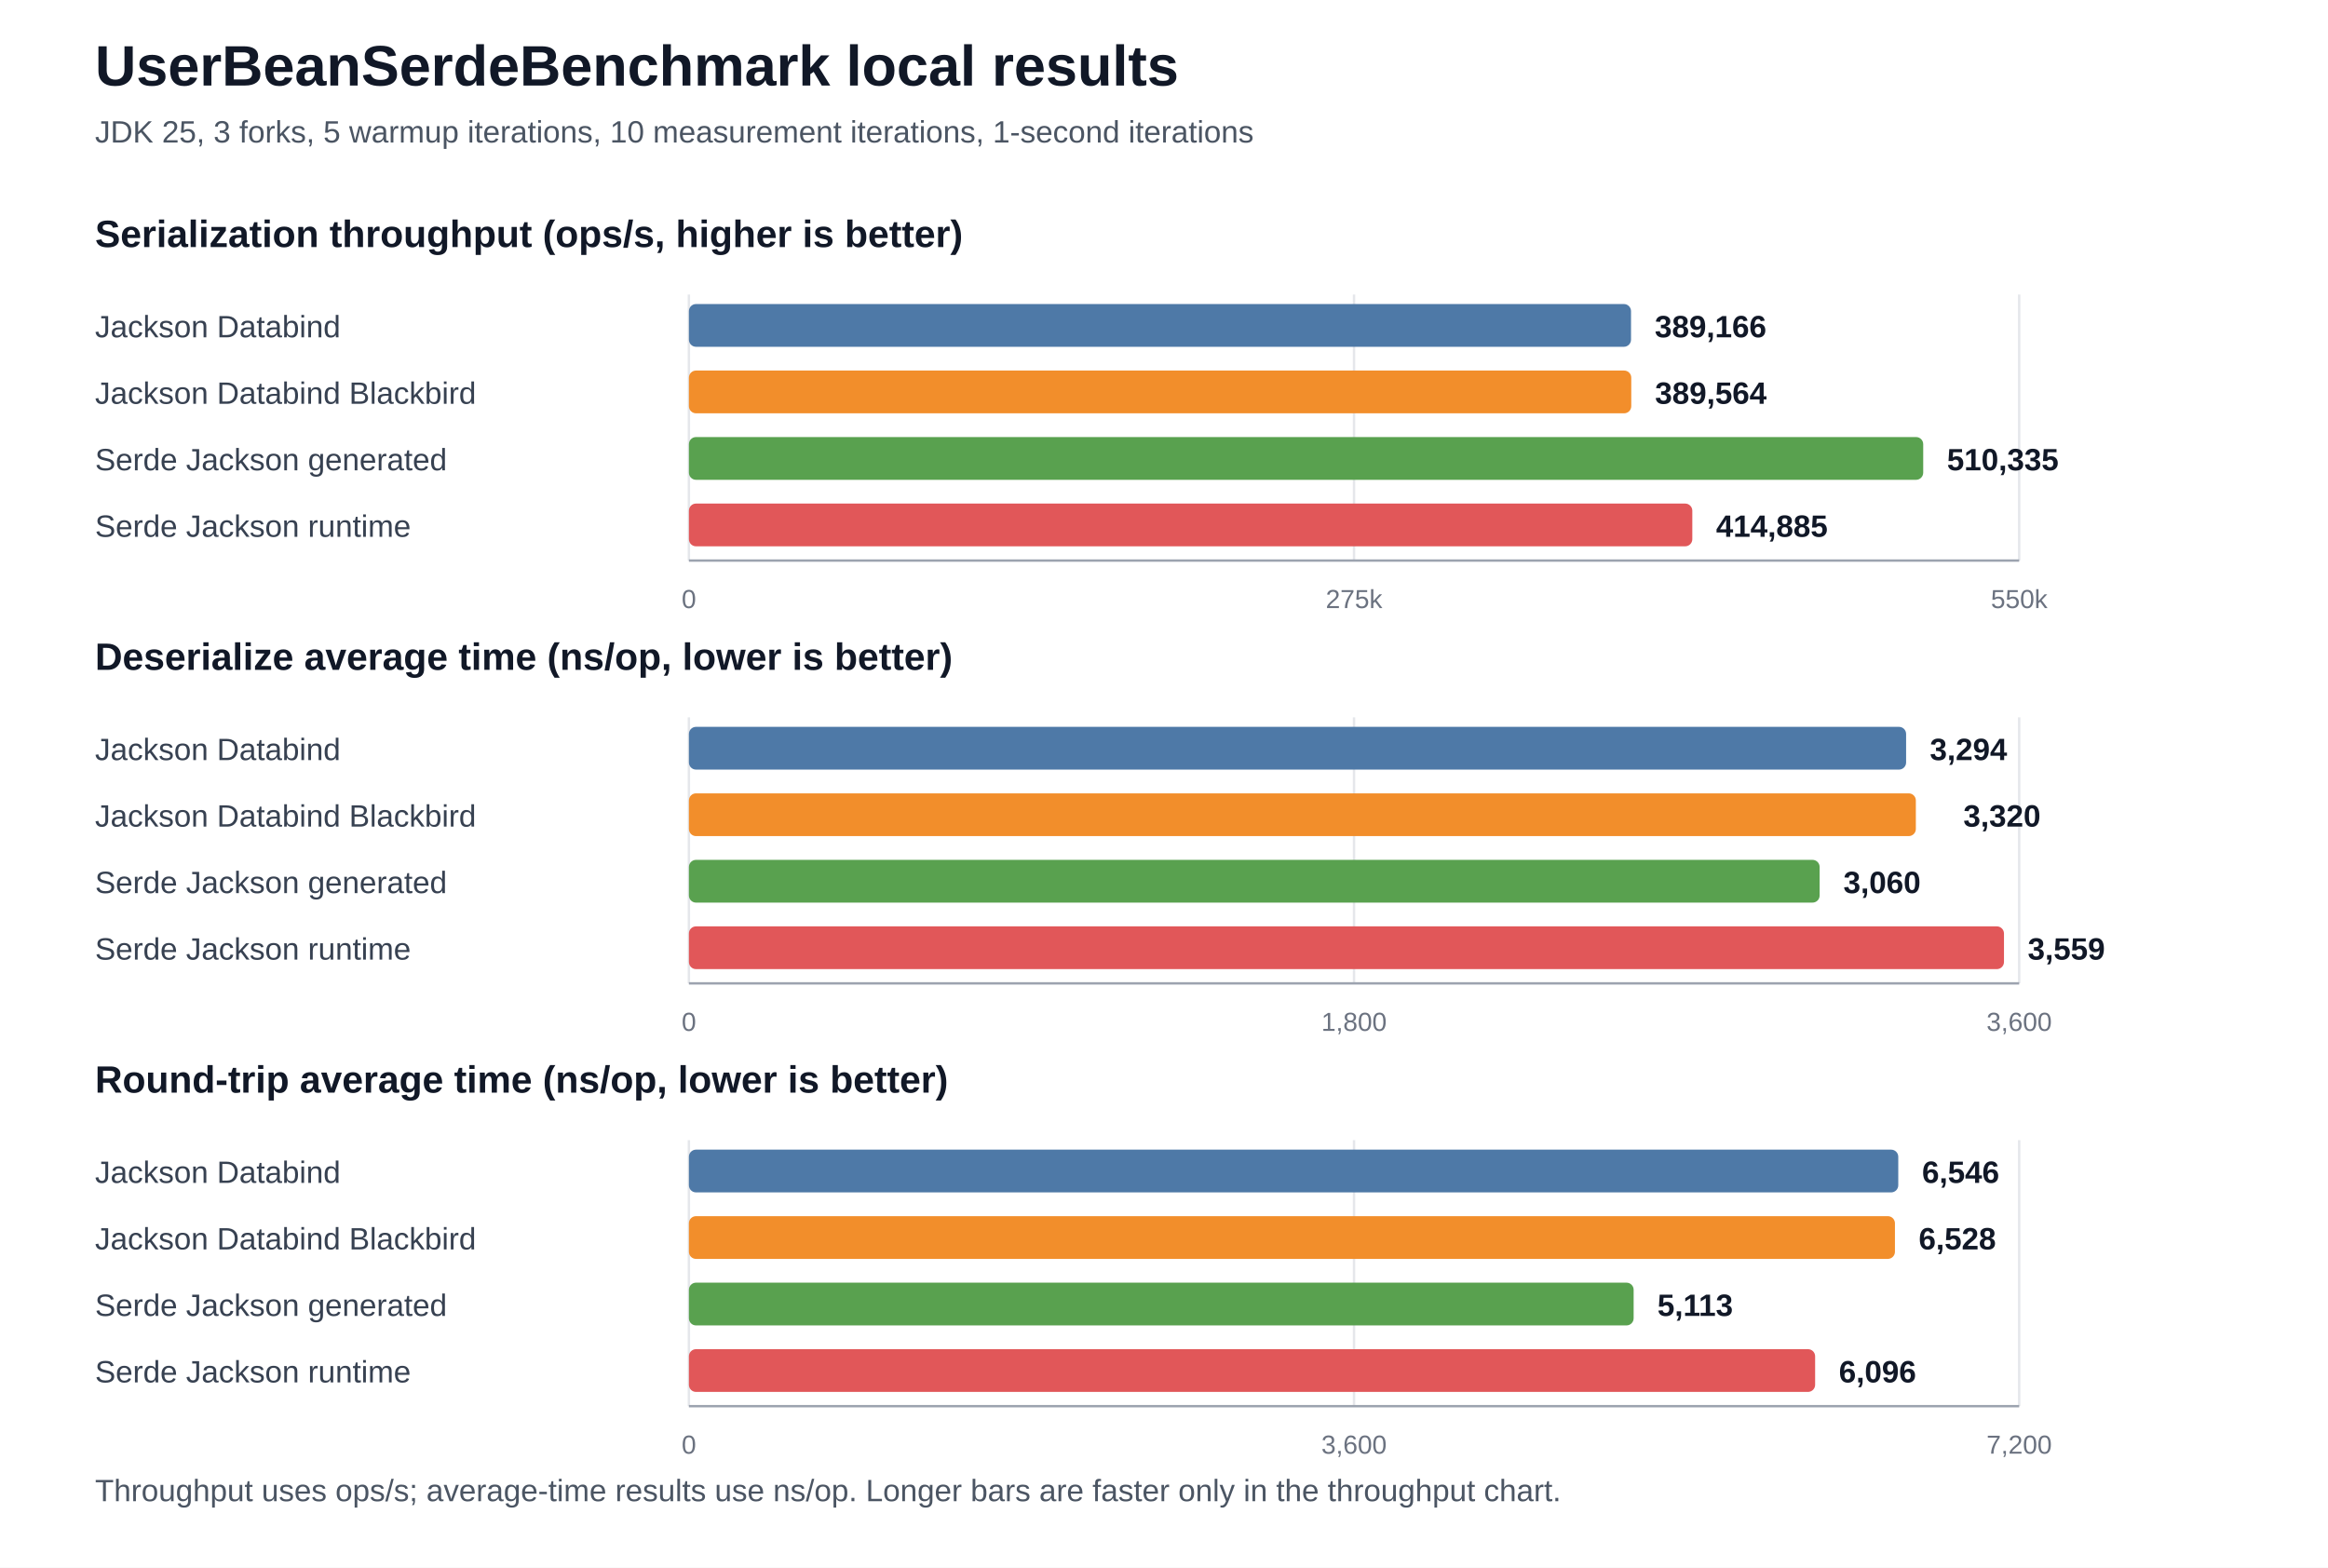
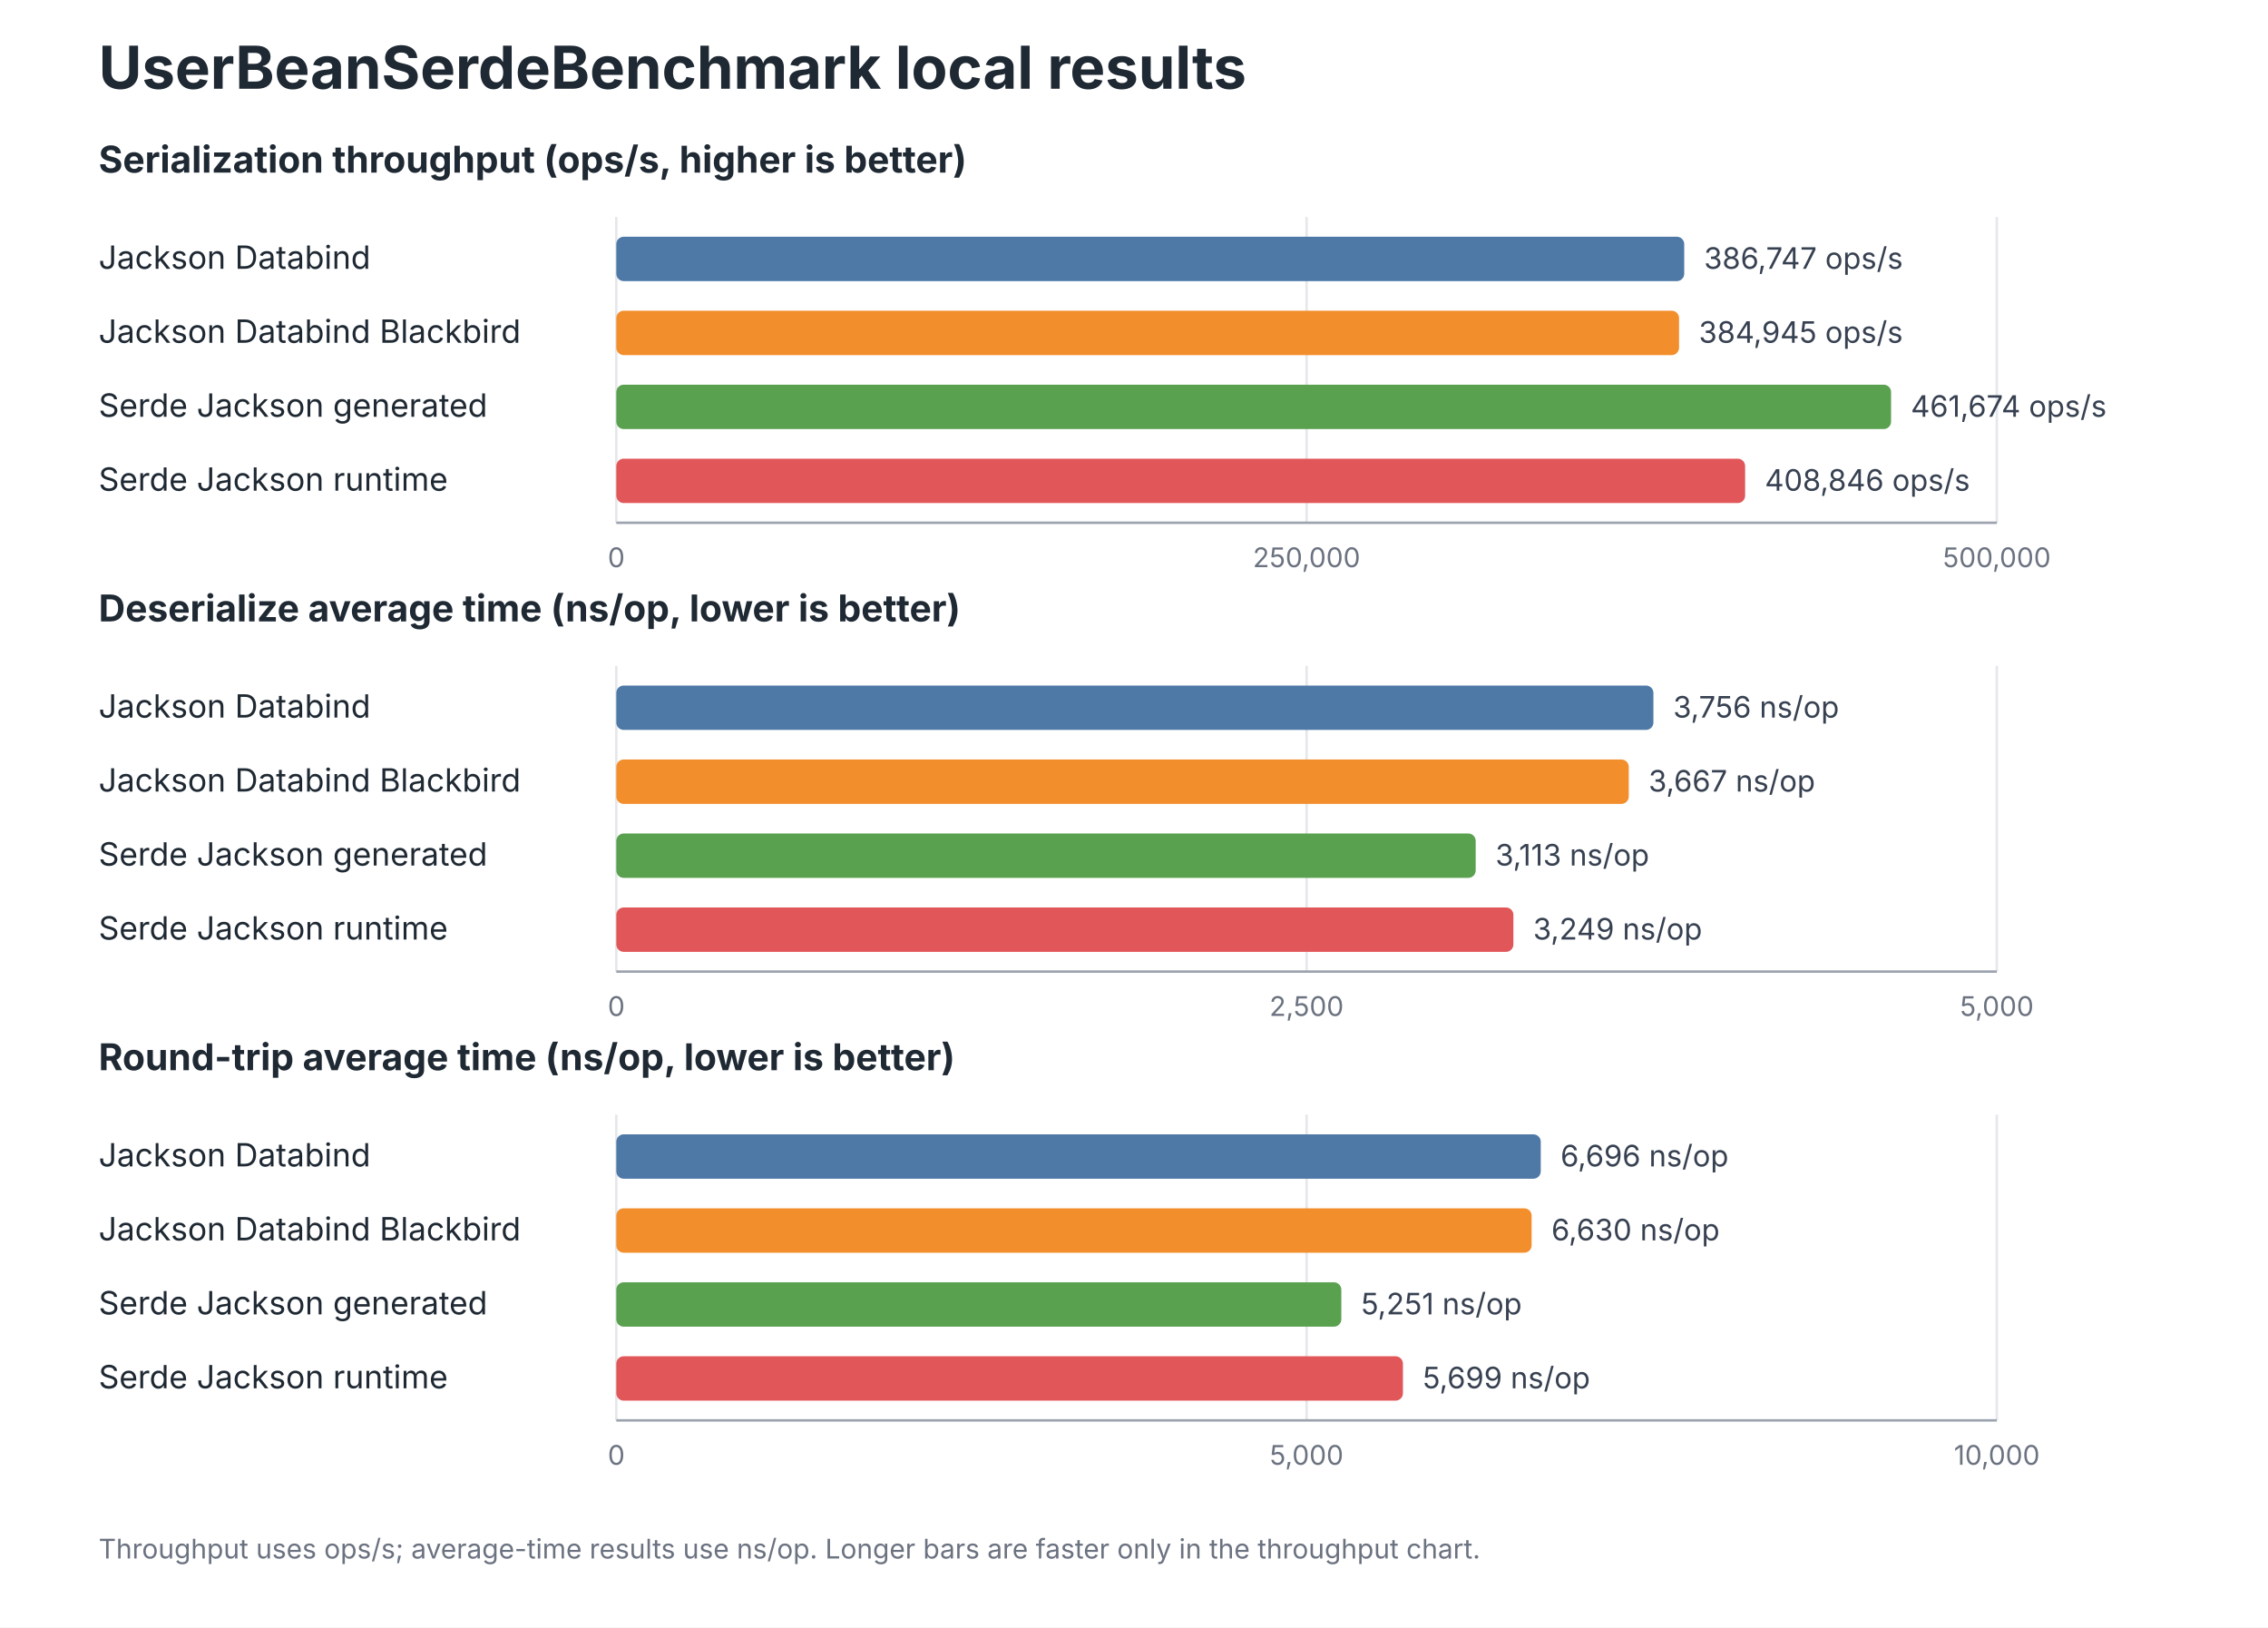
- <svg xmlns="http://www.w3.org/2000/svg" width="980" height="660" viewBox="0 0 980 660" role="img" aria-labelledby="title desc">
-   <style>
-     .background { fill: #ffffff; }
-     .title { fill: #111827; font: 700 24px Arial, Helvetica, sans-serif; }
-     .subtitle { fill: #4b5563; font: 400 13px Arial, Helvetica, sans-serif; }
-     .panel-title { fill: #111827; font: 700 16px Arial, Helvetica, sans-serif; }
-     .row-label { fill: #374151; font: 400 13px Arial, Helvetica, sans-serif; }
-     .value { fill: #111827; font: 700 13px Arial, Helvetica, sans-serif; }
-     .axis { fill: #6b7280; font: 400 11px Arial, Helvetica, sans-serif; }
-     .grid { stroke: #e5e7eb; stroke-width: 1; }
-     .baseline { stroke: #9ca3af; stroke-width: 1; }
-     .jackson { fill: #4e79a7; }
-     .blackbird { fill: #f28e2b; }
-     .serde-generated { fill: #59a14f; }
-     .serde-runtime { fill: #e15759; }
-   </style>
-   <rect class="background" width="980" height="660" />
+ <svg xmlns="http://www.w3.org/2000/svg" width="920" height="660" viewBox="0 0 920 660" role="img" aria-labelledby="title desc">
+   <style>text{font-family:Inter,Arial,sans-serif;fill:#1f2933}.title{font-size:24px;font-weight:700}.panel-title{font-size:15px;font-weight:700}.label{font-size:13px}.value{font-size:12px;fill:#374151}.axis{font-size:11px;fill:#6b7280}.grid{stroke:#e5e7eb;stroke-width:1}.axis-line{stroke:#9ca3af;stroke-width:1}</style>
+   <rect width="100%" height="100%" fill="#ffffff" />
  <text class="title" x="40" y="36">UserBeanSerdeBenchmark local results</text>
-   <text class="subtitle" x="40" y="60">JDK 25, 3 forks, 5 warmup iterations, 10 measurement iterations, 1-second iterations</text>
-   <g transform="translate(0 104)">
+   <g transform="translate(0 70)">
    <text class="panel-title" x="40" y="0">Serialization throughput (ops/s, higher is better)</text>
-     <line class="grid" x1="290" y1="20" x2="290" y2="132" />
-     <line class="grid" x1="570" y1="20" x2="570" y2="132" />
-     <line class="grid" x1="850" y1="20" x2="850" y2="132" />
-     <line class="baseline" x1="290" y1="132" x2="850" y2="132" />
-     <text class="row-label" x="40" y="38">Jackson Databind</text>
-     <rect class="jackson" x="290" y="24" width="396.6" height="18" rx="3" />
-     <text class="value" x="696.6" y="38">389,166</text>
-     <text class="row-label" x="40" y="66">Jackson Databind Blackbird</text>
-     <rect class="blackbird" x="290" y="52" width="396.7" height="18" rx="3" />
-     <text class="value" x="696.7" y="66">389,564</text>
-     <text class="row-label" x="40" y="94">Serde Jackson generated</text>
-     <rect class="serde-generated" x="290" y="80" width="519.6" height="18" rx="3" />
-     <text class="value" x="819.6" y="94">510,335</text>
-     <text class="row-label" x="40" y="122">Serde Jackson runtime</text>
-     <rect class="serde-runtime" x="290" y="108" width="422.4" height="18" rx="3" />
-     <text class="value" x="722.4" y="122">414,885</text>
-     <text class="axis" x="290" y="152" text-anchor="middle">0</text>
-     <text class="axis" x="570" y="152" text-anchor="middle">275k</text>
-     <text class="axis" x="850" y="152" text-anchor="middle">550k</text>
+     <line class="grid" x1="250.0" y1="18" x2="250.0" y2="142" />
+     <text class="axis" x="250.0" y="160" text-anchor="middle">0</text>
+     <line class="grid" x1="530.0" y1="18" x2="530.0" y2="142" />
+     <text class="axis" x="530.0" y="160" text-anchor="middle">250,000</text>
+     <line class="grid" x1="810.0" y1="18" x2="810.0" y2="142" />
+     <text class="axis" x="810.0" y="160" text-anchor="middle">500,000</text>
+     <line class="axis-line" x1="250" y1="142" x2="810" y2="142" />
+     <text class="label" x="40" y="39">Jackson Databind</text>
+     <rect x="250" y="26" width="433.2" height="18" rx="3" fill="#4E79A7" />
+     <text class="value" x="691.2" y="39">386,747 ops/s</text>
+     <text class="label" x="40" y="69">Jackson Databind Blackbird</text>
+     <rect x="250" y="56" width="431.1" height="18" rx="3" fill="#F28E2B" />
+     <text class="value" x="689.1" y="69">384,945 ops/s</text>
+     <text class="label" x="40" y="99">Serde Jackson generated</text>
+     <rect x="250" y="86" width="517.1" height="18" rx="3" fill="#59A14F" />
+     <text class="value" x="775.1" y="99">461,674 ops/s</text>
+     <text class="label" x="40" y="129">Serde Jackson runtime</text>
+     <rect x="250" y="116" width="457.9" height="18" rx="3" fill="#E15759" />
+     <text class="value" x="715.9" y="129">408,846 ops/s</text>
  </g>
-   <g transform="translate(0 282)">
+   <g transform="translate(0 252)">
    <text class="panel-title" x="40" y="0">Deserialize average time (ns/op, lower is better)</text>
-     <line class="grid" x1="290" y1="20" x2="290" y2="132" />
-     <line class="grid" x1="570" y1="20" x2="570" y2="132" />
-     <line class="grid" x1="850" y1="20" x2="850" y2="132" />
-     <line class="baseline" x1="290" y1="132" x2="850" y2="132" />
-     <text class="row-label" x="40" y="38">Jackson Databind</text>
-     <rect class="jackson" x="290" y="24" width="512.4" height="18" rx="3" />
-     <text class="value" x="812.4" y="38">3,294</text>
-     <text class="row-label" x="40" y="66">Jackson Databind Blackbird</text>
-     <rect class="blackbird" x="290" y="52" width="516.5" height="18" rx="3" />
-     <text class="value" x="826.5" y="66">3,320</text>
-     <text class="row-label" x="40" y="94">Serde Jackson generated</text>
-     <rect class="serde-generated" x="290" y="80" width="476.0" height="18" rx="3" />
-     <text class="value" x="776.0" y="94">3,060</text>
-     <text class="row-label" x="40" y="122">Serde Jackson runtime</text>
-     <rect class="serde-runtime" x="290" y="108" width="553.6" height="18" rx="3" />
-     <text class="value" x="853.6" y="122">3,559</text>
-     <text class="axis" x="290" y="152" text-anchor="middle">0</text>
-     <text class="axis" x="570" y="152" text-anchor="middle">1,800</text>
-     <text class="axis" x="850" y="152" text-anchor="middle">3,600</text>
+     <line class="grid" x1="250.0" y1="18" x2="250.0" y2="142" />
+     <text class="axis" x="250.0" y="160" text-anchor="middle">0</text>
+     <line class="grid" x1="530.0" y1="18" x2="530.0" y2="142" />
+     <text class="axis" x="530.0" y="160" text-anchor="middle">2,500</text>
+     <line class="grid" x1="810.0" y1="18" x2="810.0" y2="142" />
+     <text class="axis" x="810.0" y="160" text-anchor="middle">5,000</text>
+     <line class="axis-line" x1="250" y1="142" x2="810" y2="142" />
+     <text class="label" x="40" y="39">Jackson Databind</text>
+     <rect x="250" y="26" width="420.7" height="18" rx="3" fill="#4E79A7" />
+     <text class="value" x="678.7" y="39">3,756 ns/op</text>
+     <text class="label" x="40" y="69">Jackson Databind Blackbird</text>
+     <rect x="250" y="56" width="410.7" height="18" rx="3" fill="#F28E2B" />
+     <text class="value" x="668.7" y="69">3,667 ns/op</text>
+     <text class="label" x="40" y="99">Serde Jackson generated</text>
+     <rect x="250" y="86" width="348.6" height="18" rx="3" fill="#59A14F" />
+     <text class="value" x="606.6" y="99">3,113 ns/op</text>
+     <text class="label" x="40" y="129">Serde Jackson runtime</text>
+     <rect x="250" y="116" width="363.9" height="18" rx="3" fill="#E15759" />
+     <text class="value" x="621.9" y="129">3,249 ns/op</text>
  </g>
-   <g transform="translate(0 460)">
+   <g transform="translate(0 434)">
    <text class="panel-title" x="40" y="0">Round-trip average time (ns/op, lower is better)</text>
-     <line class="grid" x1="290" y1="20" x2="290" y2="132" />
-     <line class="grid" x1="570" y1="20" x2="570" y2="132" />
-     <line class="grid" x1="850" y1="20" x2="850" y2="132" />
-     <line class="baseline" x1="290" y1="132" x2="850" y2="132" />
-     <text class="row-label" x="40" y="38">Jackson Databind</text>
-     <rect class="jackson" x="290" y="24" width="509.1" height="18" rx="3" />
-     <text class="value" x="809.1" y="38">6,546</text>
-     <text class="row-label" x="40" y="66">Jackson Databind Blackbird</text>
-     <rect class="blackbird" x="290" y="52" width="507.7" height="18" rx="3" />
-     <text class="value" x="807.7" y="66">6,528</text>
-     <text class="row-label" x="40" y="94">Serde Jackson generated</text>
-     <rect class="serde-generated" x="290" y="80" width="397.7" height="18" rx="3" />
-     <text class="value" x="697.7" y="94">5,113</text>
-     <text class="row-label" x="40" y="122">Serde Jackson runtime</text>
-     <rect class="serde-runtime" x="290" y="108" width="474.1" height="18" rx="3" />
-     <text class="value" x="774.1" y="122">6,096</text>
-     <text class="axis" x="290" y="152" text-anchor="middle">0</text>
-     <text class="axis" x="570" y="152" text-anchor="middle">3,600</text>
-     <text class="axis" x="850" y="152" text-anchor="middle">7,200</text>
+     <line class="grid" x1="250.0" y1="18" x2="250.0" y2="142" />
+     <text class="axis" x="250.0" y="160" text-anchor="middle">0</text>
+     <line class="grid" x1="530.0" y1="18" x2="530.0" y2="142" />
+     <text class="axis" x="530.0" y="160" text-anchor="middle">5,000</text>
+     <line class="grid" x1="810.0" y1="18" x2="810.0" y2="142" />
+     <text class="axis" x="810.0" y="160" text-anchor="middle">10,000</text>
+     <line class="axis-line" x1="250" y1="142" x2="810" y2="142" />
+     <text class="label" x="40" y="39">Jackson Databind</text>
+     <rect x="250" y="26" width="375.0" height="18" rx="3" fill="#4E79A7" />
+     <text class="value" x="633.0" y="39">6,696 ns/op</text>
+     <text class="label" x="40" y="69">Jackson Databind Blackbird</text>
+     <rect x="250" y="56" width="371.3" height="18" rx="3" fill="#F28E2B" />
+     <text class="value" x="629.3" y="69">6,630 ns/op</text>
+     <text class="label" x="40" y="99">Serde Jackson generated</text>
+     <rect x="250" y="86" width="294.1" height="18" rx="3" fill="#59A14F" />
+     <text class="value" x="552.1" y="99">5,251 ns/op</text>
+     <text class="label" x="40" y="129">Serde Jackson runtime</text>
+     <rect x="250" y="116" width="319.1" height="18" rx="3" fill="#E15759" />
+     <text class="value" x="577.1" y="129">5,699 ns/op</text>
  </g>
-   <text class="subtitle" x="40" y="632">Throughput uses ops/s; average-time results use ns/op. Longer bars are faster only in the throughput chart.</text>
+   <text class="axis" x="40" y="632">Throughput uses ops/s; average-time results use ns/op. Longer bars are faster only in the throughput chart.</text>
</svg>
